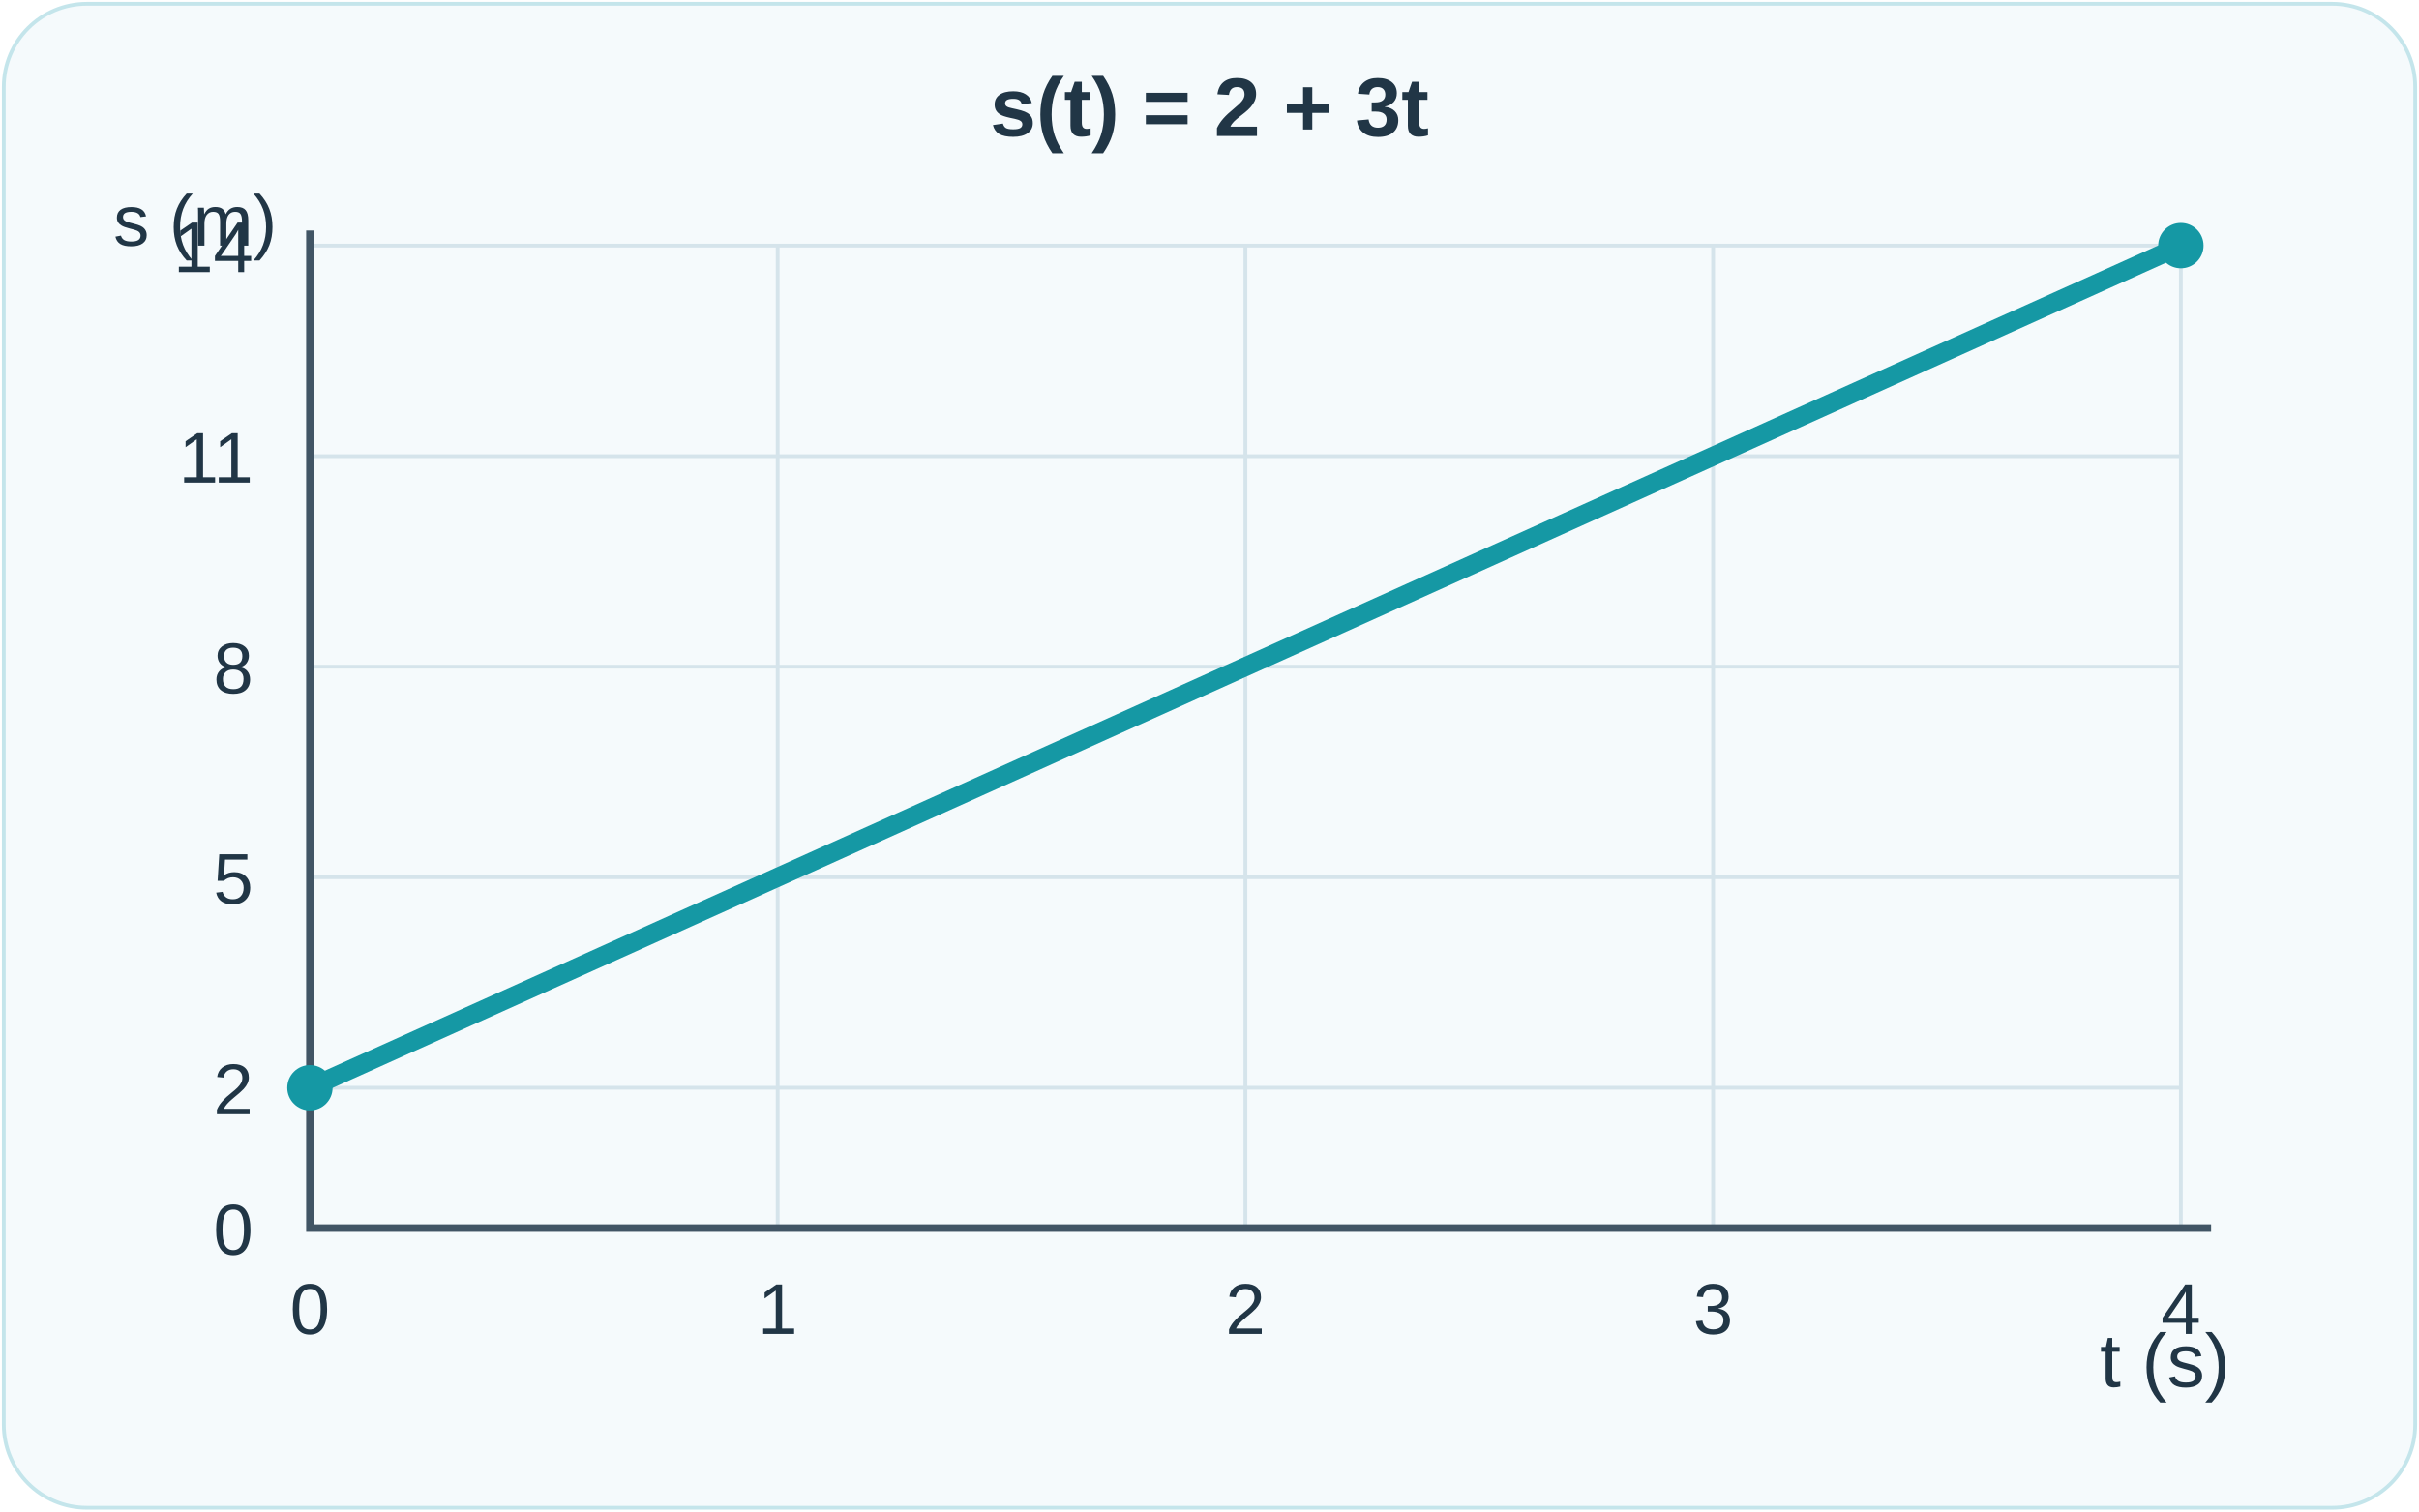
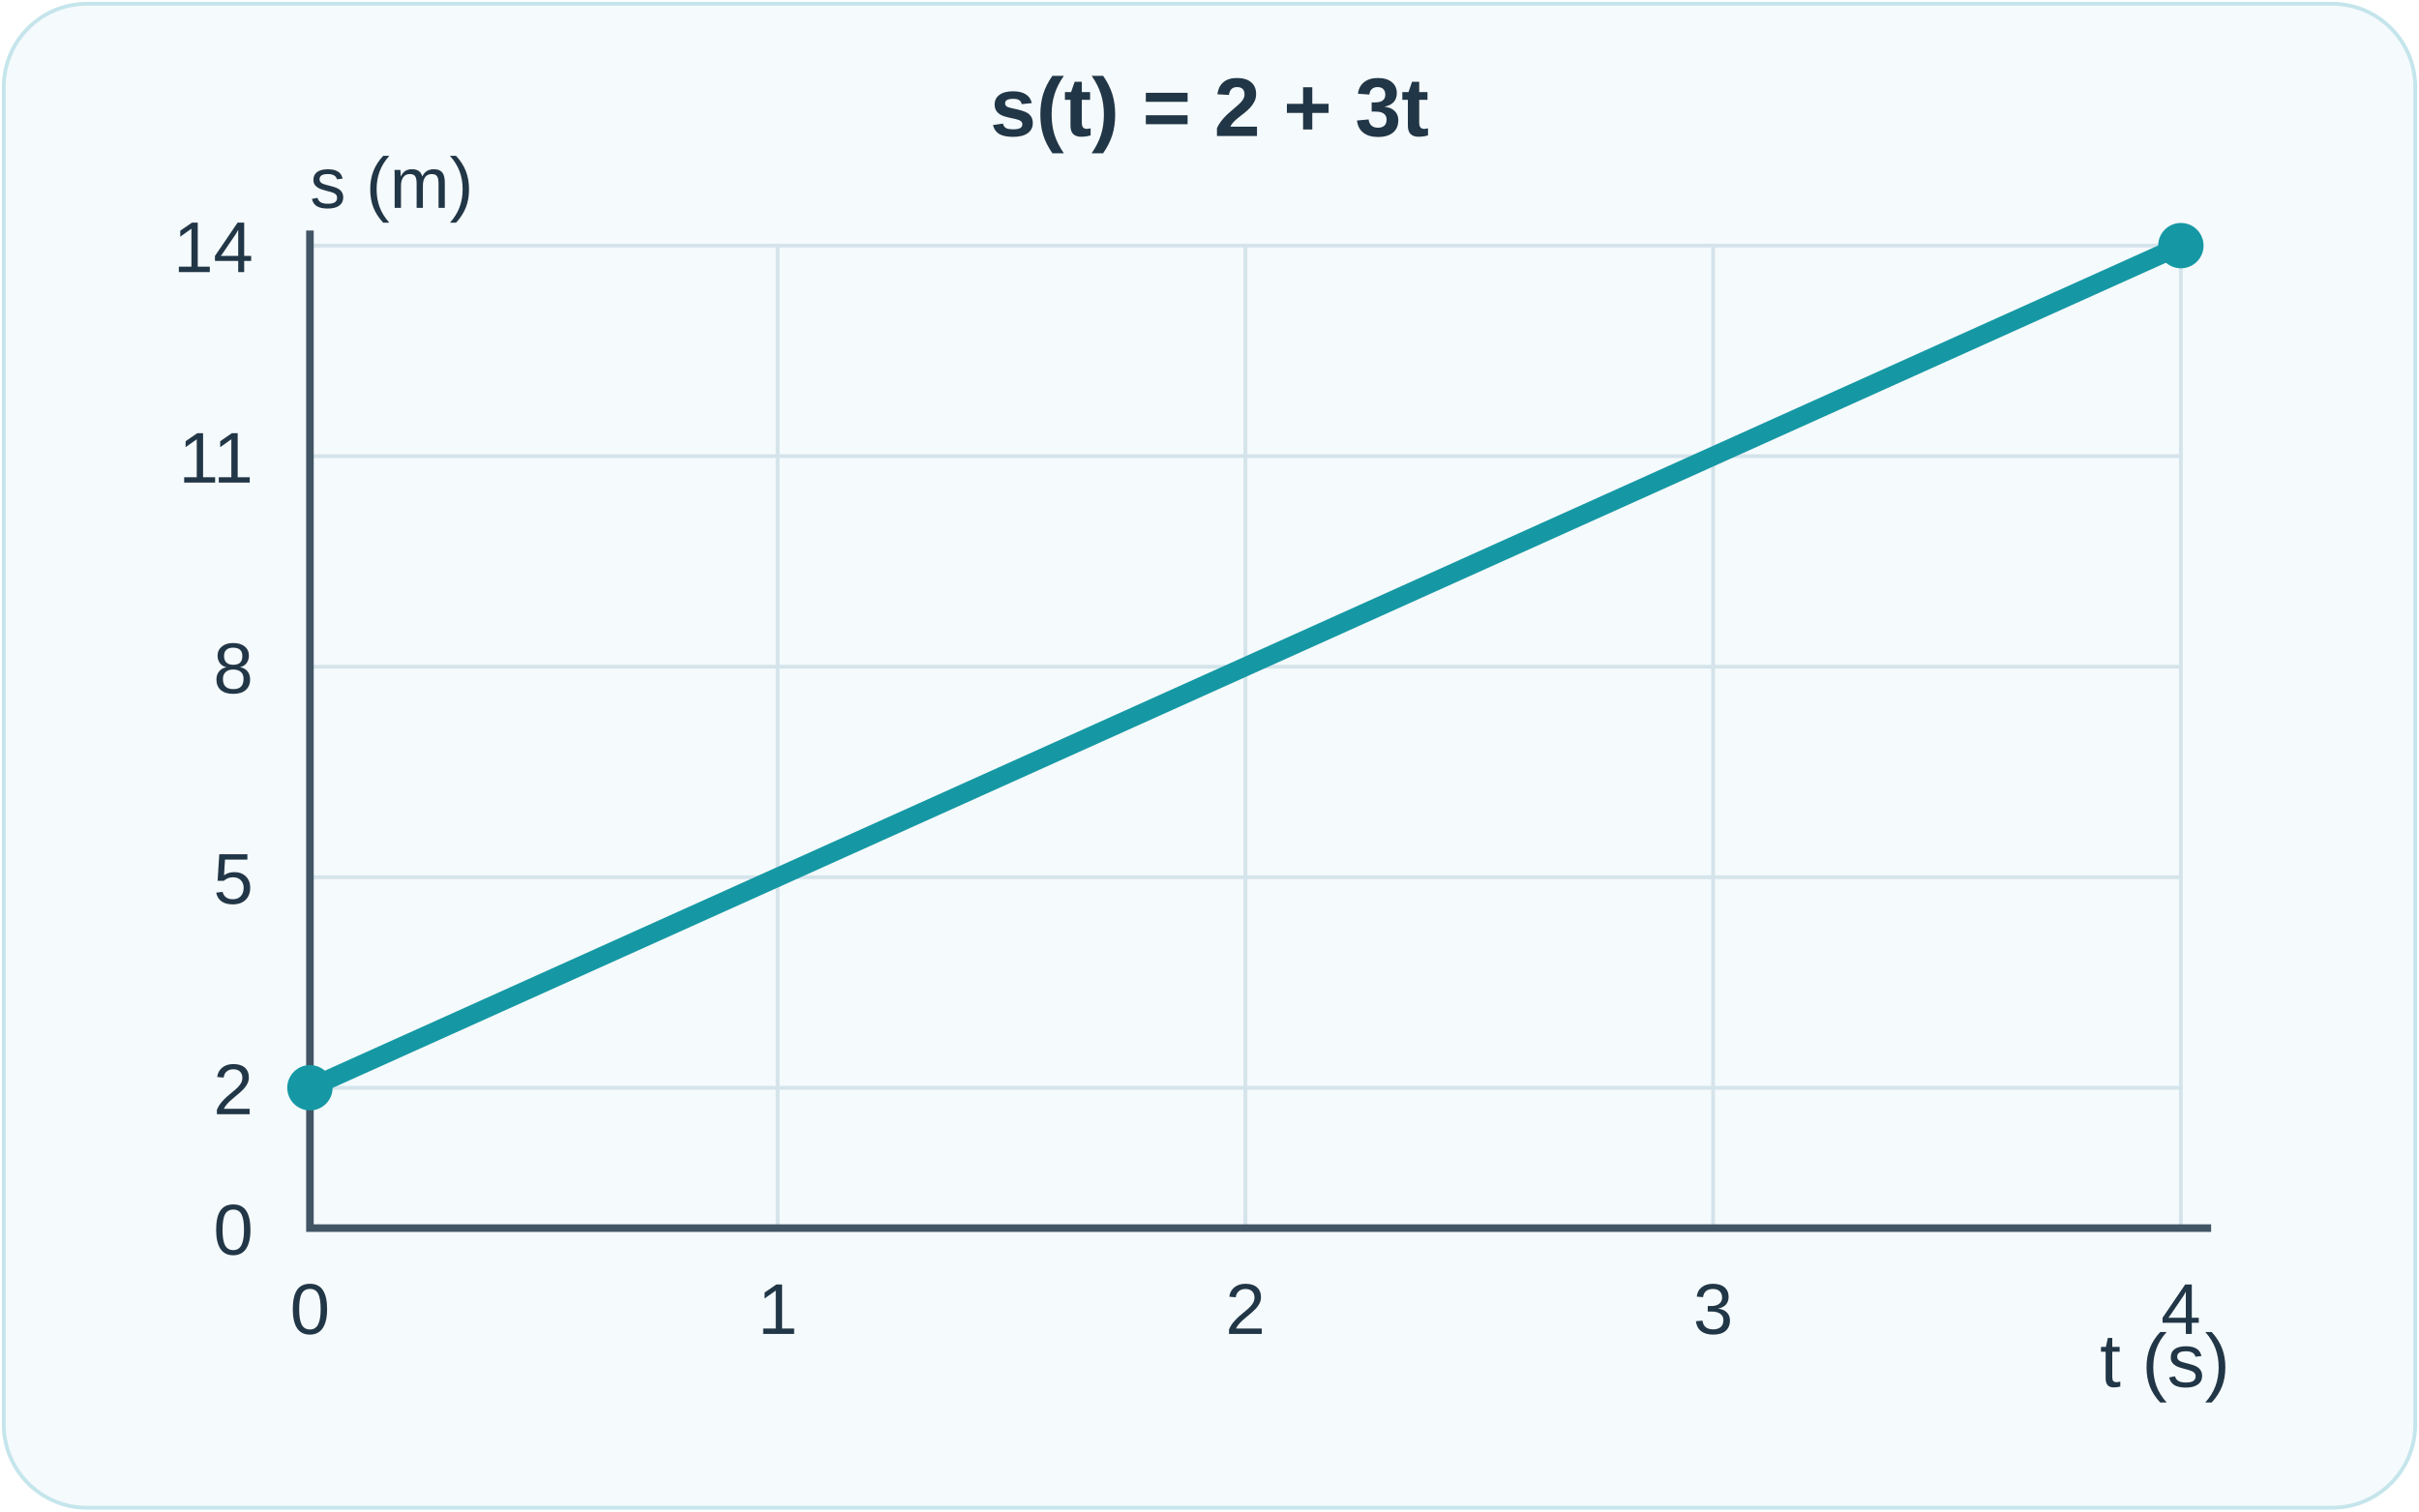
<svg xmlns="http://www.w3.org/2000/svg" viewBox="0 0 640 400" role="img" aria-labelledby="title desc">
  <rect x="1" y="1" width="638" height="398" rx="22" fill="#f5fafc" stroke="#c4e5eb" />
  <g font-family="Arial,sans-serif" fill="#213646">
    <text x="320" y="36" text-anchor="middle" font-size="22" font-weight="700">s(t) = 2 + 3t</text>
    <path d="M82 325.0H577" stroke="#d5e4eb" />
    <text x="67" y="332.0" text-anchor="end" font-size="19">0</text>
    <path d="M82 287.857H577" stroke="#d5e4eb" />
    <text x="67" y="294.857" text-anchor="end" font-size="19">2</text>
    <path d="M82 232.143H577" stroke="#d5e4eb" />
    <text x="67" y="239.143" text-anchor="end" font-size="19">5</text>
    <path d="M82 176.429H577" stroke="#d5e4eb" />
    <text x="67" y="183.429" text-anchor="end" font-size="19">8</text>
    <path d="M82 120.714H577" stroke="#d5e4eb" />
    <text x="67" y="127.714" text-anchor="end" font-size="19">11</text>
    <path d="M82 65.0H577" stroke="#d5e4eb" />
    <text x="67" y="72.0" text-anchor="end" font-size="19">14</text>
    <path d="M82.0 65V325" stroke="#d5e4eb" />
    <text x="82.0" y="353" text-anchor="middle" font-size="19">0</text>
    <path d="M205.75 65V325" stroke="#d5e4eb" />
    <text x="205.75" y="353" text-anchor="middle" font-size="19">1</text>
    <path d="M329.5 65V325" stroke="#d5e4eb" />
    <text x="329.5" y="353" text-anchor="middle" font-size="19">2</text>
    <path d="M453.25 65V325" stroke="#d5e4eb" />
    <text x="453.25" y="353" text-anchor="middle" font-size="19">3</text>
    <path d="M577.0 65V325" stroke="#d5e4eb" />
    <text x="577.0" y="353" text-anchor="middle" font-size="19">4</text>
    <path d="M82 61V325H585" fill="none" stroke="#415565" stroke-width="2" />
    <polyline points="82.00,287.86 577.00,65.00" fill="none" stroke="#1598a4" stroke-width="5" stroke-linejoin="round" />
    <circle cx="82.0" cy="287.857" r="6" fill="#1598a4" />
    <circle cx="577.0" cy="65.0" r="6" fill="#1598a4" />
-     <text x="30" y="65" font-size="19">s (m)</text>
+     <text x="82" y="55" font-size="19">s (m)</text>
    <text x="590" y="367" text-anchor="end" font-size="20">t (s)</text>
  </g>
</svg>
